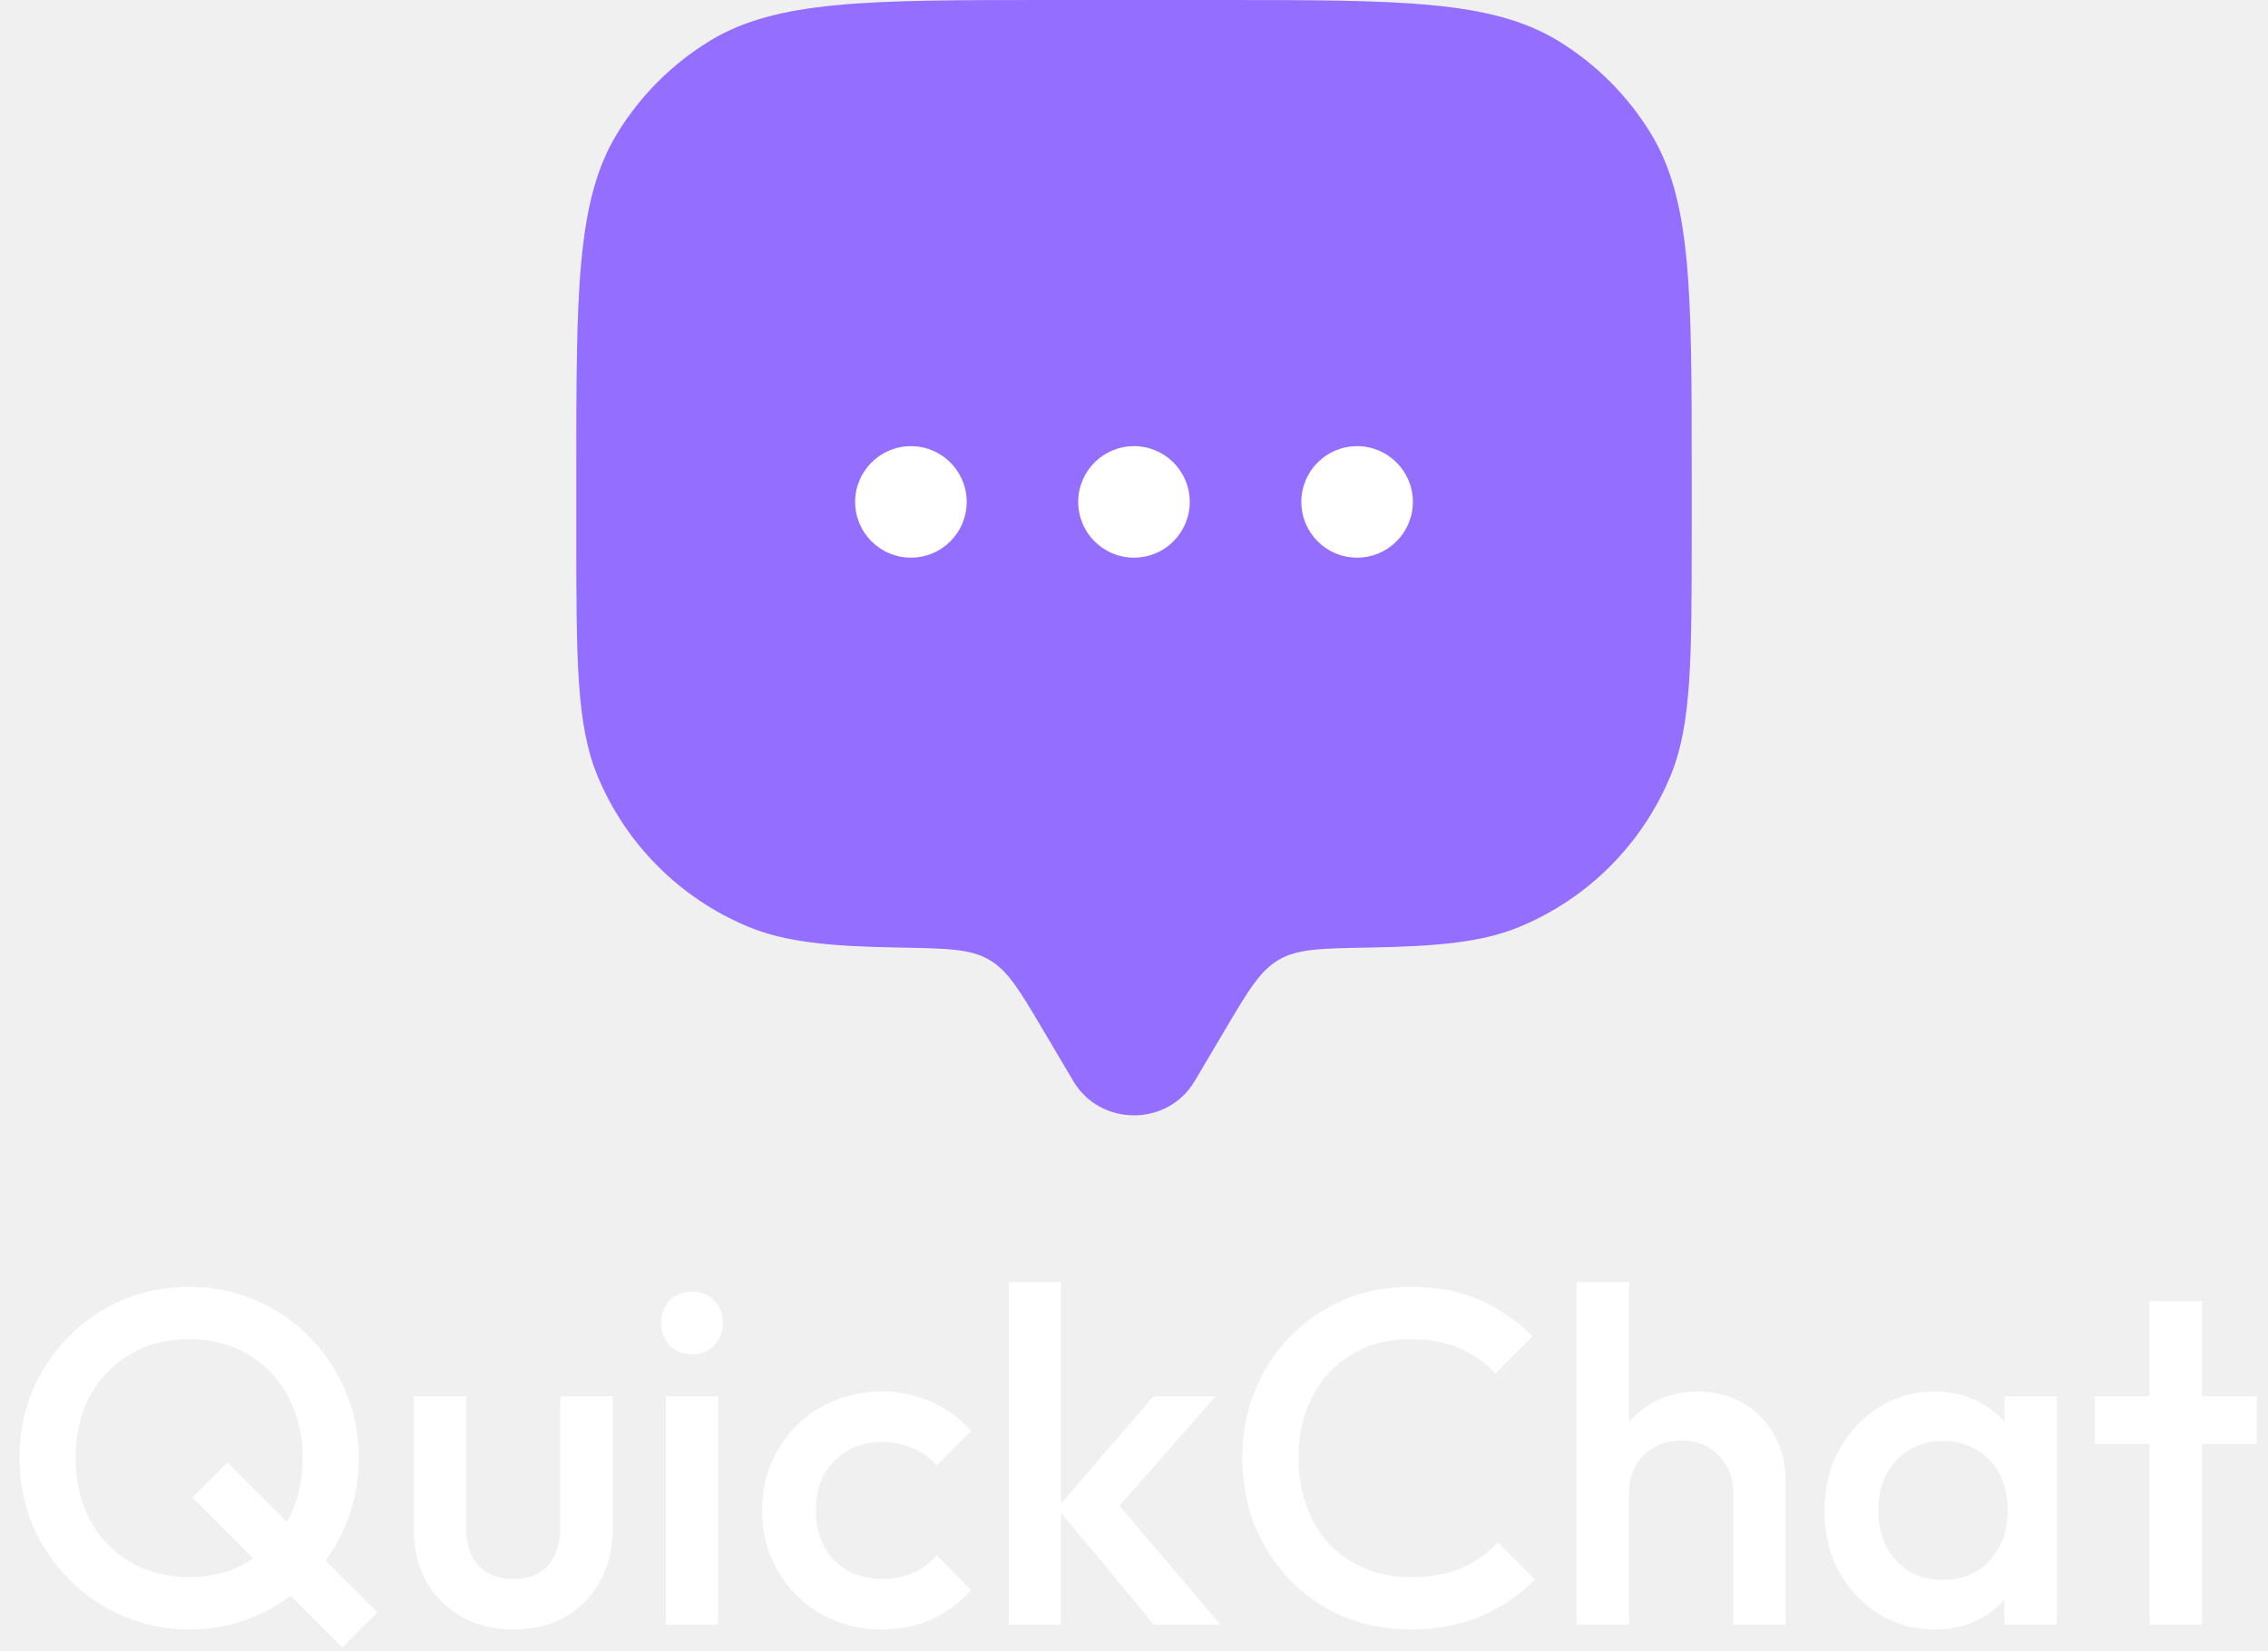
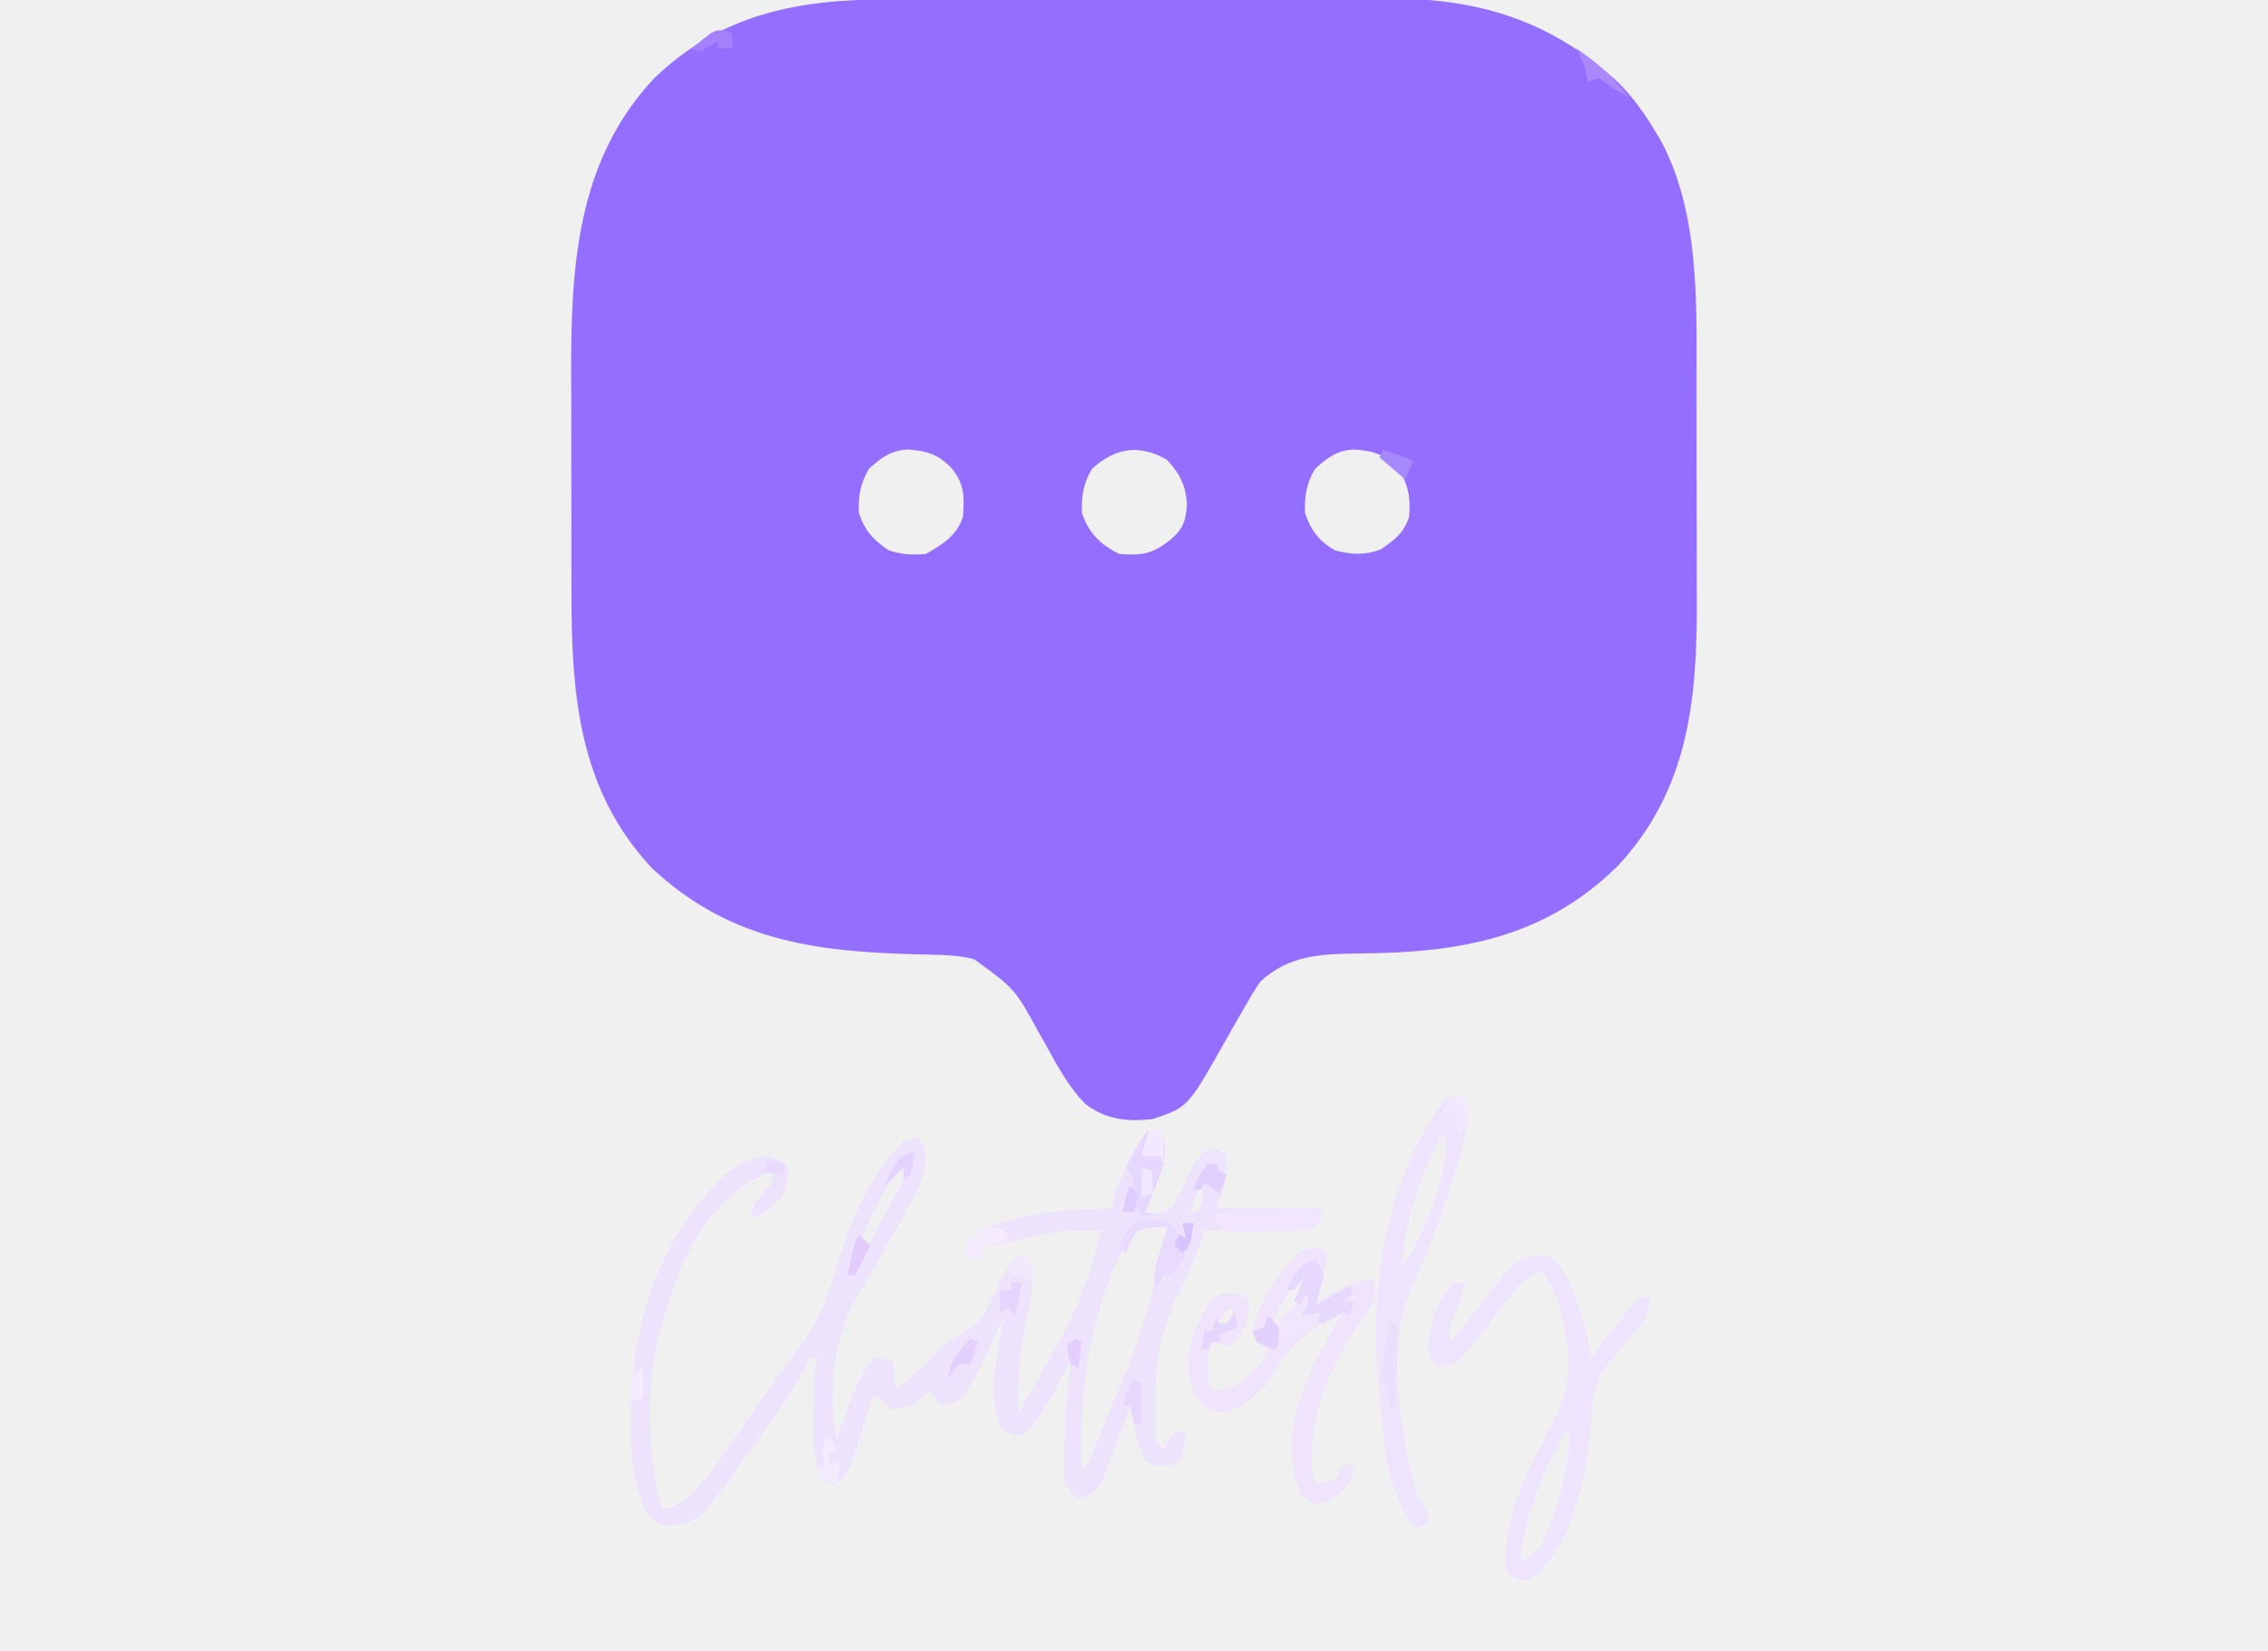
- <svg xmlns="http://www.w3.org/2000/svg" width="610" height="444" viewBox="0 0 610 444" fill="none">
-   <path d="M329.433 277.078L321.301 290.817C314.053 303.061 295.948 303.061 288.7 290.817L280.568 277.078C274.261 266.422 271.108 261.096 266.042 258.148C260.977 255.202 254.599 255.092 241.844 254.873C223.014 254.548 211.204 253.394 201.299 249.292C182.922 241.679 168.321 227.08 160.709 208.702C155 194.92 155 177.446 155 142.501V127.5C155 78.399 155 53.848 166.052 35.813C172.236 25.721 180.721 17.236 190.813 11.052C208.848 -8.94073e-07 233.399 0 282.5 0H327.501C376.602 0 401.152 -8.94073e-07 419.188 11.052C429.281 17.236 437.765 25.721 443.949 35.813C455.001 53.848 455.001 78.399 455.001 127.5V142.501C455.001 177.446 455.001 194.92 449.292 208.702C441.68 227.08 427.08 241.679 408.702 249.292C398.797 253.394 386.988 254.548 368.157 254.873C355.401 255.092 349.024 255.202 343.959 258.148C338.893 261.094 335.739 266.422 329.433 277.078Z" fill="#936EFF" />
-   <path d="M380.004 135.002C380.004 143.287 373.288 150.002 365.004 150.002C356.719 150.002 350.004 143.287 350.004 135.002C350.004 126.717 356.719 120.002 365.004 120.002C373.288 120.002 380.004 126.717 380.004 135.002Z" fill="white" />
-   <path d="M319.996 135.002C319.996 143.287 313.281 150.002 304.996 150.002C296.712 150.002 289.996 143.287 289.996 135.002C289.996 126.717 296.712 120.002 304.996 120.002C313.281 120.002 319.996 126.717 319.996 135.002Z" fill="white" />
-   <path d="M260 135.002C260 143.287 253.284 150.002 245 150.002C236.716 150.002 230 143.287 230 135.002C230 126.717 236.716 120.002 245 120.002C253.284 120.002 260 126.717 260 135.002Z" fill="white" />
-   <path d="M51.072 438.28C44.672 438.28 38.699 437.085 33.152 434.696C27.605 432.307 22.741 429.021 18.56 424.84C14.379 420.573 11.093 415.667 8.704 410.12C6.4 404.488 5.248 398.472 5.248 392.072C5.248 385.672 6.4 379.699 8.704 374.152C11.093 368.605 14.336 363.741 18.432 359.56C22.613 355.293 27.435 352.008 32.896 349.704C38.443 347.315 44.416 346.12 50.816 346.12C57.216 346.12 63.147 347.315 68.608 349.704C74.155 352.008 79.019 355.293 83.2 359.56C87.381 363.741 90.624 368.648 92.928 374.28C95.317 379.827 96.512 385.8 96.512 392.2C96.512 398.6 95.317 404.616 92.928 410.248C90.624 415.795 87.381 420.659 83.2 424.84C79.104 429.021 74.283 432.307 68.736 434.696C63.275 437.085 57.387 438.28 51.072 438.28ZM92.032 443.144L51.712 402.824L61.184 393.352L101.504 433.672L92.032 443.144ZM50.816 424.2C56.875 424.2 62.165 422.835 66.688 420.104C71.296 417.373 74.88 413.619 77.44 408.84C80.085 403.976 81.408 398.387 81.408 392.072C81.408 387.379 80.64 383.112 79.104 379.272C77.653 375.347 75.563 371.976 72.832 369.16C70.101 366.259 66.859 364.04 63.104 362.504C59.435 360.968 55.339 360.2 50.816 360.2C44.843 360.2 39.552 361.565 34.944 364.296C30.421 366.941 26.837 370.653 24.192 375.432C21.632 380.211 20.352 385.757 20.352 392.072C20.352 396.765 21.077 401.117 22.528 405.128C24.064 409.053 26.155 412.424 28.8 415.24C31.531 418.056 34.773 420.275 38.528 421.896C42.283 423.432 46.379 424.2 50.816 424.2ZM138.024 438.28C132.819 438.28 128.168 437.128 124.072 434.824C120.061 432.52 116.904 429.363 114.6 425.352C112.381 421.256 111.272 416.563 111.272 411.272V375.56H125.352V410.632C125.352 413.619 125.821 416.179 126.76 418.312C127.784 420.36 129.235 421.939 131.112 423.048C133.075 424.157 135.379 424.712 138.024 424.712C142.12 424.712 145.235 423.517 147.368 421.128C149.587 418.653 150.696 415.155 150.696 410.632V375.56H164.776V411.272C164.776 416.648 163.624 421.384 161.32 425.48C159.101 429.491 155.987 432.648 151.976 434.952C147.965 437.171 143.315 438.28 138.024 438.28ZM179.061 437V375.56H193.141V437H179.061ZM186.101 364.296C183.712 364.296 181.706 363.485 180.085 361.864C178.549 360.243 177.781 358.237 177.781 355.848C177.781 353.459 178.549 351.453 180.085 349.832C181.706 348.211 183.712 347.4 186.101 347.4C188.576 347.4 190.581 348.211 192.117 349.832C193.653 351.453 194.421 353.459 194.421 355.848C194.421 358.237 193.653 360.243 192.117 361.864C190.581 363.485 188.576 364.296 186.101 364.296ZM237.221 438.28C231.162 438.28 225.658 436.872 220.709 434.056C215.845 431.24 212.005 427.4 209.189 422.536C206.373 417.672 204.965 412.253 204.965 406.28C204.965 400.221 206.373 394.803 209.189 390.024C212.005 385.16 215.845 381.32 220.709 378.504C225.658 375.688 231.162 374.28 237.221 374.28C242 374.28 246.437 375.219 250.533 377.096C254.714 378.888 258.256 381.491 261.157 384.904L251.941 394.248C250.149 392.115 247.973 390.536 245.413 389.512C242.938 388.403 240.208 387.848 237.221 387.848C233.722 387.848 230.608 388.659 227.877 390.28C225.232 391.816 223.141 393.949 221.605 396.68C220.154 399.411 219.429 402.611 219.429 406.28C219.429 409.864 220.154 413.064 221.605 415.88C223.141 418.611 225.232 420.787 227.877 422.408C230.608 423.944 233.722 424.712 237.221 424.712C240.208 424.712 242.938 424.2 245.413 423.176C247.973 422.067 250.149 420.445 251.941 418.312L261.157 427.656C258.256 431.069 254.714 433.715 250.533 435.592C246.437 437.384 242 438.28 237.221 438.28ZM310.348 437L284.364 405.64L310.22 375.56H326.988L297.292 409.352L297.932 401.288L328.268 437H310.348ZM271.308 437V344.84H285.388V437H271.308ZM379.307 438.28C372.822 438.28 366.806 437.128 361.259 434.824C355.798 432.435 351.019 429.149 346.923 424.968C342.827 420.701 339.67 415.795 337.451 410.248C335.232 404.616 334.123 398.6 334.123 392.2C334.123 385.8 335.232 379.827 337.451 374.28C339.67 368.648 342.827 363.741 346.923 359.56C351.019 355.379 355.798 352.093 361.259 349.704C366.806 347.315 372.822 346.12 379.307 346.12C386.56 346.12 392.832 347.315 398.123 349.704C403.414 352.093 408.107 355.336 412.203 359.432L402.219 369.416C399.574 366.515 396.331 364.253 392.491 362.632C388.736 361.011 384.342 360.2 379.307 360.2C374.87 360.2 370.816 360.968 367.147 362.504C363.478 364.04 360.278 366.259 357.547 369.16C354.902 371.976 352.854 375.347 351.403 379.272C349.952 383.197 349.227 387.507 349.227 392.2C349.227 396.893 349.952 401.203 351.403 405.128C352.854 409.053 354.902 412.467 357.547 415.368C360.278 418.184 363.478 420.36 367.147 421.896C370.816 423.432 374.87 424.2 379.307 424.2C384.768 424.2 389.376 423.389 393.131 421.768C396.971 420.061 400.214 417.757 402.859 414.856L412.843 424.84C408.747 429.021 403.926 432.307 398.379 434.696C392.832 437.085 386.475 438.28 379.307 438.28ZM466.17 437V401.544C466.17 397.448 464.847 394.077 462.202 391.432C459.642 388.787 456.314 387.464 452.218 387.464C449.487 387.464 447.055 388.061 444.922 389.256C442.789 390.451 441.125 392.115 439.93 394.248C438.735 396.381 438.138 398.813 438.138 401.544L432.634 398.472C432.634 393.779 433.658 389.64 435.706 386.056C437.754 382.387 440.57 379.528 444.154 377.48C447.823 375.347 451.919 374.28 456.442 374.28C461.05 374.28 465.146 375.304 468.73 377.352C472.314 379.4 475.13 382.259 477.178 385.928C479.226 389.512 480.25 393.693 480.25 398.472V437H466.17ZM424.058 437V344.84H438.138V437H424.058ZM520.286 438.28C514.739 438.28 509.705 436.872 505.182 434.056C500.745 431.24 497.203 427.443 494.558 422.664C491.998 417.8 490.718 412.381 490.718 406.408C490.718 400.349 491.998 394.931 494.558 390.152C497.203 385.288 500.745 381.448 505.182 378.632C509.705 375.731 514.739 374.28 520.286 374.28C524.979 374.28 529.118 375.304 532.702 377.352C536.371 379.315 539.273 382.045 541.406 385.544C543.539 389.043 544.606 393.011 544.606 397.448V415.112C544.606 419.549 543.539 423.517 541.406 427.016C539.358 430.515 536.499 433.288 532.83 435.336C529.161 437.299 524.979 438.28 520.286 438.28ZM522.59 424.968C527.795 424.968 531.977 423.219 535.134 419.72C538.377 416.221 539.998 411.741 539.998 406.28C539.998 402.611 539.273 399.368 537.822 396.552C536.371 393.736 534.323 391.56 531.678 390.024C529.118 388.403 526.089 387.592 522.59 387.592C519.177 387.592 516.147 388.403 513.502 390.024C510.942 391.56 508.894 393.736 507.358 396.552C505.907 399.368 505.182 402.611 505.182 406.28C505.182 409.949 505.907 413.192 507.358 416.008C508.894 418.824 510.942 421.043 513.502 422.664C516.147 424.2 519.177 424.968 522.59 424.968ZM539.102 437V420.488L541.534 405.512L539.102 390.664V375.56H553.182V437H539.102ZM578.152 437V349.96H592.232V437H578.152ZM563.432 388.36V375.56H606.952V388.36H563.432Z" fill="white" />
+ <svg xmlns="http://www.w3.org/2000/svg" version="1.1" width="610" height="444">
+   <path d="M0 0 C1.602 -0.005 3.205 -0.01 4.807 -0.015 C9.144 -0.028 13.482 -0.035 17.819 -0.039 C20.535 -0.042 23.252 -0.046 25.968 -0.051 C34.487 -0.064 43.006 -0.074 51.525 -0.078 C61.322 -0.082 71.119 -0.1 80.916 -0.129 C88.513 -0.15 96.11 -0.16 103.707 -0.162 C108.233 -0.163 112.759 -0.169 117.285 -0.187 C121.549 -0.203 125.813 -0.205 130.077 -0.196 C131.63 -0.196 133.183 -0.2 134.736 -0.21 C158.986 -0.357 178.698 5.828 196.64 22.556 C200.42 26.428 203.401 30.532 206.183 35.161 C206.874 36.294 206.874 36.294 207.578 37.45 C218.42 57.038 217.5 81.964 217.484 103.626 C217.488 105.838 217.492 108.05 217.497 110.261 C217.505 114.866 217.504 119.47 217.499 124.075 C217.493 129.919 217.51 135.762 217.533 141.605 C217.548 146.164 217.549 150.722 217.546 155.281 C217.546 157.433 217.551 159.585 217.562 161.737 C217.673 188.445 215.329 212.588 196.336 233.04 C176.663 252.427 154.023 256.371 127.338 256.617 C116.929 256.731 108.135 256.851 100.183 264.161 C98.68 266.396 97.341 268.56 96.039 270.903 C95.272 272.23 94.504 273.557 93.736 274.884 C92.552 276.956 91.374 279.031 90.203 281.111 C80.646 298.007 80.646 298.007 71.183 301.161 C64.385 301.898 58.733 301.366 53.183 297.161 C47.926 292.001 44.612 284.847 40.933 278.533 C34.218 266.172 34.218 266.172 23.183 258.161 C19.36 257.208 15.734 257.012 11.801 256.95 C-16.95 256.345 -41.277 254.368 -63.434 233.708 C-83.46 212.304 -85.139 186.457 -85.117 158.603 C-85.121 156.443 -85.126 154.284 -85.13 152.125 C-85.138 147.617 -85.138 143.11 -85.132 138.603 C-85.127 132.902 -85.143 127.201 -85.167 121.501 C-85.182 117.043 -85.182 112.586 -85.179 108.128 C-85.18 106.03 -85.185 103.933 -85.195 101.835 C-85.321 72.481 -83.906 43.578 -62.817 21.161 C-44.701 3.822 -24.222 0.016 0 0 Z M-5.129 126.286 C-7.426 130.199 -8.016 133.644 -7.817 138.161 C-6.206 142.903 -3.942 145.376 0.183 148.161 C3.803 149.368 6.376 149.484 10.183 149.161 C14.802 146.585 18.49 144.242 20.183 139.161 C20.529 133.809 20.671 130.491 17.183 126.161 C13.607 122.374 10.444 121.407 5.394 121.063 C0.835 121.265 -1.869 123.291 -5.129 126.286 Z M54.871 126.286 C52.574 130.199 51.984 133.644 52.183 138.161 C54.008 143.534 57.131 146.635 62.183 149.161 C68.327 149.673 71.242 149.183 76.183 145.161 C79.433 142.36 80.106 140.184 80.433 135.849 C80.082 130.665 78.553 127.651 75.058 123.849 C67.711 119.536 61.097 120.565 54.871 126.286 Z M114.871 126.286 C112.574 130.199 111.984 133.644 112.183 138.161 C113.777 142.855 115.902 145.648 120.183 148.161 C124.676 149.374 128.091 149.553 132.496 147.974 C136.275 145.425 138.723 143.542 140.183 139.161 C140.579 133.912 140.049 130.608 137.183 126.161 C133.665 122.332 130.426 121.406 125.394 121.063 C120.835 121.265 118.131 123.291 114.871 126.286 Z " fill="#946EFE" transform="translate(238.8167,-0.1611328)" />
+   <path d="M0 0 C0.99 0 1.98 0 3 0 C4.53 3.061 4.517 5.69 4 9 C2.528 13.417 0.806 17.71 -1 22 C2.696 22.313 2.696 22.313 6 21 C7.857 18.094 9.201 15.156 10.543 11.98 C12.023 8.953 13.4 7.123 16 5 C18.218 5.19 19.415 5.415 21 7 C20.949 8.891 20.949 8.891 20.688 11.25 C20.609 12.018 20.53 12.787 20.449 13.578 C20 16 20 16 18 21 C27.24 21 36.48 21 46 21 C46 22.32 46 23.64 46 25 C42.119 26.814 39.093 27.237 34.824 27.195 C33.667 27.189 32.51 27.182 31.318 27.176 C29.521 27.151 29.521 27.151 27.688 27.125 C26.47 27.116 25.252 27.107 23.998 27.098 C20.998 27.074 17.999 27.041 15 27 C14.713 27.894 14.426 28.788 14.131 29.71 C13.185 32.462 12.147 35.018 10.906 37.645 C10.516 38.487 10.125 39.329 9.723 40.197 C8.912 41.931 8.097 43.663 7.277 45.393 C3.009 54.642 1.664 62.719 1.75 72.875 C1.742 73.811 1.735 74.747 1.727 75.711 C1.729 76.608 1.732 77.505 1.734 78.43 C1.738 79.64 1.738 79.64 1.741 80.875 C1.875 83.3 1.875 83.3 4 86 C4.433 85.175 4.866 84.35 5.312 83.5 C5.869 82.675 6.426 81.85 7 81 C7.99 81 8.98 81 10 81 C9.25 87.75 9.25 87.75 7 90 C1.797 90.554 1.797 90.554 -0.586 88.898 C-2.594 86.203 -3.007 83.586 -3.688 80.312 C-4.065 78.543 -4.065 78.543 -4.449 76.738 C-4.631 75.835 -4.813 74.931 -5 74 C-5.246 74.686 -5.493 75.373 -5.747 76.08 C-6.874 79.185 -8.031 82.28 -9.188 85.375 C-9.769 86.995 -9.769 86.995 -10.361 88.648 C-10.751 89.68 -11.141 90.711 -11.543 91.773 C-11.894 92.727 -12.245 93.68 -12.606 94.662 C-14.339 97.569 -15.806 98.084 -19 99 C-21.248 96.948 -22.002 95.993 -23 93 C-23.027 91.404 -22.991 89.806 -22.914 88.211 C-22.87 87.269 -22.826 86.326 -22.781 85.355 C-22.704 83.88 -22.704 83.88 -22.625 82.375 C-22.581 81.415 -22.537 80.454 -22.492 79.465 C-22.206 73.608 -21.708 67.821 -21 62 C-21.603 63.109 -22.207 64.217 -22.828 65.359 C-23.635 66.823 -24.442 68.287 -25.25 69.75 C-25.646 70.48 -26.041 71.209 -26.449 71.961 C-28.573 75.791 -30.518 79.225 -34 82 C-36.625 82.062 -36.625 82.062 -39 81 C-44.374 73.067 -40.237 58.902 -39 50 C-39.364 50.822 -39.727 51.645 -40.102 52.492 C-42.583 58.003 -45.116 63.47 -48.062 68.75 C-48.507 69.549 -48.952 70.348 -49.41 71.172 C-51.449 73.516 -52.971 73.693 -56 74 C-57.485 72.02 -57.485 72.02 -59 70 C-59.722 70.639 -60.444 71.279 -61.188 71.938 C-64.057 74.041 -65.461 75 -69 75 C-70.705 73.716 -72.376 72.385 -74 71 C-74.196 71.62 -74.393 72.241 -74.595 72.88 C-75.491 75.694 -76.402 78.503 -77.312 81.312 C-77.621 82.289 -77.93 83.265 -78.248 84.271 C-78.554 85.209 -78.86 86.147 -79.176 87.113 C-79.592 88.409 -79.592 88.409 -80.017 89.732 C-81.045 92.104 -81.981 93.402 -84 95 C-86.062 95.062 -86.062 95.062 -88 94 C-90.681 88.345 -90.26 82.488 -90.188 76.375 C-90.187 75.339 -90.186 74.302 -90.186 73.234 C-90.137 64.889 -90.137 64.889 -89 61 C-89.66 61 -90.32 61 -91 61 C-91.241 61.523 -91.482 62.047 -91.73 62.586 C-96.708 72.052 -103.491 80.808 -109.688 89.5 C-110.209 90.241 -110.731 90.981 -111.269 91.745 C-120.743 104.911 -120.743 104.911 -127.688 106.25 C-130.935 106.344 -131.713 106.219 -134.375 104.188 C-138.47 96.154 -139.5 88.434 -139.375 79.5 C-139.366 78.456 -139.358 77.411 -139.349 76.335 C-138.888 51.616 -132.112 29.474 -114 12 C-110.334 8.924 -106.802 7.342 -102 7 C-99 8.375 -99 8.375 -97 10 C-97.07 13.497 -97.21 16.085 -99.555 18.801 C-104.385 23 -104.385 23 -107 23 C-106.449 19.145 -104.686 17.686 -102 15 C-101.357 12.931 -101.357 12.931 -101 11 C-113.203 15.455 -119.044 23.666 -125 35 C-126.965 39.59 -128.551 44.224 -130 49 C-130.308 49.963 -130.616 50.926 -130.934 51.918 C-135.514 67.805 -135.111 86.104 -131 102 C-125.887 100.716 -123.593 98.963 -120.312 94.875 C-119.892 94.354 -119.472 93.832 -119.04 93.295 C-114.598 87.682 -110.597 81.756 -106.598 75.824 C-104.407 72.578 -102.137 69.402 -99.812 66.25 C-99.18 65.372 -98.547 64.494 -97.895 63.59 C-96.635 61.868 -95.341 60.172 -94.012 58.504 C-88.329 50.901 -85.826 43.002 -83.004 34.017 C-79.401 22.714 -74.741 11.343 -66 3 C-63.828 2.336 -63.828 2.336 -62 2 C-59.749 5.377 -59.819 6.854 -60.434 10.77 C-61.461 14.817 -63.419 18.307 -65.438 21.938 C-65.878 22.754 -66.319 23.57 -66.773 24.411 C-70.285 30.856 -73.972 37.202 -77.775 43.48 C-84.934 55.359 -86.381 69.421 -84 83 C-83.613 81.915 -83.227 80.829 -82.828 79.711 C-82.303 78.265 -81.776 76.82 -81.25 75.375 C-80.997 74.662 -80.745 73.949 -80.484 73.215 C-78.813 68.66 -76.851 64.929 -74 61 C-72.35 61.33 -70.7 61.66 -69 62 C-68.505 65.96 -68.505 65.96 -68 70 C-63.414 66.081 -59.018 62.12 -54.934 57.676 C-53 56 -53 56 -49.551 54.266 C-45.29 51.914 -43.744 48.746 -41.75 44.438 C-37.602 35.854 -37.602 35.854 -35 34 C-34.01 34 -33.02 34 -32 34 C-30.67 40.149 -31.574 44.98 -32.938 51.062 C-34.721 59.58 -35.414 67.288 -35 76 C-32.93 72.4 -30.87 68.794 -28.812 65.188 C-28.234 64.183 -27.656 63.178 -27.061 62.143 C-21.867 53.018 -17.221 44.039 -14.688 33.812 C-14.519 33.147 -14.351 32.481 -14.178 31.795 C-13.776 30.199 -13.386 28.6 -13 27 C-21.779 26.401 -29.252 27.801 -37.629 30.125 C-41 31 -41 31 -44 31 C-44.33 32.32 -44.66 33.64 -45 35 C-46.98 34.505 -46.98 34.505 -49 34 C-49.062 31.75 -49.062 31.75 -48 29 C-37.384 21.649 -22.448 21.463 -10 21 C-9.443 19.113 -9.443 19.113 -8.875 17.188 C-6.995 11.503 -4.298 4.298 0 0 Z M-66 9 C-70.46 15.207 -74.593 21.696 -77 29 C-76.67 29.99 -76.34 30.98 -76 32 C-74.133 28.548 -72.284 25.088 -70.438 21.625 C-69.904 20.64 -69.371 19.655 -68.822 18.641 C-68.323 17.7 -67.823 16.759 -67.309 15.789 C-66.843 14.92 -66.376 14.05 -65.896 13.155 C-65.6 12.444 -65.305 11.733 -65 11 C-65.33 10.34 -65.66 9.68 -66 9 Z M15 12 C16 14 16 14 16 14 Z M14 14 C12.515 17.96 12.515 17.96 11 22 C11.66 22 12.32 22 13 22 C14.875 18.132 14.875 18.132 14 14 Z M-6.125 29.875 C-16.063 49.182 -18.759 70.542 -18 92 C-15.921 88.882 -14.733 85.99 -13.375 82.5 C-11.645 78.071 -9.874 73.67 -7.969 69.312 C-1.798 55.175 1.927 41.11 5 26 C-0.468 25.057 -3.012 25.04 -6.125 29.875 Z M9 27 C10 29 10 29 10 29 Z M8 30 C9 32 9 32 9 32 Z M-38 46 C-37 48 -37 48 -37 48 Z " fill="#EEE3FD" transform="translate(309,304)" />
+   <path d="M0 0 C4.32 4.287 6.137 8.267 7.75 14.062 C7.958 14.757 8.165 15.451 8.379 16.166 C9.434 19.749 10.341 23.324 11 27 C11.771 26.013 12.542 25.025 13.336 24.008 C14.349 22.713 15.362 21.419 16.375 20.125 C16.883 19.474 17.391 18.823 17.914 18.152 C18.404 17.527 18.894 16.902 19.398 16.258 C19.849 15.682 20.299 15.106 20.763 14.512 C22 13 22 13 24 11 C24.99 11 25.98 11 27 11 C26.503 15.597 24.758 17.871 21.75 21.312 C20.939 22.287 20.128 23.262 19.293 24.266 C17.998 25.81 16.695 27.347 15.363 28.859 C11.478 33.946 11.327 39.56 10.798 45.727 C9.618 58.587 6.29 76.254 -3.516 85.328 C-6 87 -6 87 -8.75 86.875 C-11 86 -11 86 -12 84 C-12.681 69.367 -5.638 56.512 0.985 43.869 C6.718 32.575 5.375 24.045 2 12 C0.84 9.153 -0.454 6.666 -2 4 C-7.054 5.375 -9.341 8.513 -12.312 12.562 C-13.278 13.828 -14.246 15.093 -15.215 16.355 C-15.686 16.975 -16.158 17.594 -16.644 18.232 C-18.504 20.658 -20.408 23.035 -22.375 25.375 C-22.96 26.084 -23.545 26.793 -24.148 27.523 C-26 29 -26 29 -28.602 29.414 C-29.393 29.277 -30.185 29.141 -31 29 C-33.342 25.487 -33.154 24.812 -32.438 20.812 C-31.381 15.653 -29.724 10.857 -26 7 C-25.01 7 -24.02 7 -23 7 C-23.803 10.495 -25.027 13.687 -26.379 17 C-27.198 19.288 -27.198 19.288 -27 23 C-24.052 19.665 -21.203 16.295 -18.516 12.746 C-18.08 12.171 -17.645 11.597 -17.197 11.005 C-16.328 9.851 -15.463 8.694 -14.604 7.532 C-10.31 1.833 -7.447 -1.176 0 0 Z M5 45 C6 47 6 47 6 47 Z M4 47 C-1.931 58.263 -7.14 69.093 -8 82 C-4.089 80.346 -2.807 78.428 -1.012 74.555 C2.552 65.557 5.19 56.706 5 47 C4.67 47 4.34 47 4 47 Z " fill="#EFE4FE" transform="translate(417,338)" />
+   <path d="M0 0 C2.125 0.5 2.125 0.5 3.125 1.5 C2.757 6.931 1.88 10.708 -0.875 15.5 C-0.139 15.078 0.597 14.657 1.355 14.223 C2.331 13.675 3.307 13.127 4.312 12.562 C5.275 12.017 6.238 11.472 7.23 10.91 C9.932 9.594 12.169 8.927 15.125 8.5 C15.879 10.594 15.879 10.594 16.125 13.5 C14.862 15.854 13.609 17.85 12.062 20 C3.457 32.663 -1.968 45.001 -0.875 60.5 C-0.545 61.49 -0.215 62.48 0.125 63.5 C2.57 63.312 2.57 63.312 5.125 62.5 C6.485 60.532 6.485 60.532 7.125 58.5 C8.115 58.5 9.105 58.5 10.125 58.5 C9.905 62.35 9.134 63.49 6.375 66.312 C3.125 68.5 3.125 68.5 0.438 69.062 C-1.875 68.5 -1.875 68.5 -3.625 66.688 C-7.415 60.055 -6.608 51.577 -5.297 44.285 C-2.635 34.689 2.284 26.137 7.125 17.5 C-1.361 21.954 -6.556 25.454 -11.336 33.941 C-14.378 38.999 -18.175 41.695 -23.438 44.188 C-27.114 44.522 -27.532 44.453 -30.25 42.312 C-34.14 38.144 -34.216 34.726 -34.16 29.27 C-33.569 23.528 -31.333 18.542 -28 13.875 C-25.129 12.017 -23.226 12.063 -19.875 12.5 C-19.215 13.16 -18.555 13.82 -17.875 14.5 C-18.075 19.8 -19.256 22.648 -22.875 26.5 C-24.525 26.17 -26.175 25.84 -27.875 25.5 C-29.058 27.866 -29.009 29.368 -29 32 C-29.003 32.794 -29.005 33.588 -29.008 34.406 C-29.008 36.559 -29.008 36.559 -27.875 38.5 C-22.061 38.216 -18.676 35.683 -14.875 31.5 C-13.683 29.395 -13.683 29.395 -12.875 27.5 C-13.556 26.943 -14.236 26.386 -14.938 25.812 C-15.577 25.049 -16.216 24.286 -16.875 23.5 C-16.107 15.248 -10.487 7.191 -4.551 1.676 C-2.875 0.5 -2.875 0.5 0 0 Z M-2.875 6.5 C-8.049 13.083 -8.049 13.083 -11.875 20.5 C-11.545 21.16 -11.215 21.82 -10.875 22.5 C-6.435 18.882 -3.89 13.782 -1.875 8.5 C-2.205 7.84 -2.535 7.18 -2.875 6.5 Z M-24.938 18.5 C-25.577 19.16 -26.216 19.82 -26.875 20.5 C-25.555 20.5 -24.235 20.5 -22.875 20.5 C-22.545 19.18 -22.215 17.86 -21.875 16.5 C-23.234 16.384 -23.234 16.384 -24.938 18.5 Z " fill="#F0E4FD" transform="translate(353.875,335.5)" />
+   <path d="M0 0 C1.752 6.077 0.011 11.062 -1.688 16.938 C-1.99 18.016 -2.292 19.095 -2.604 20.207 C-4.473 26.603 -6.637 32.807 -9.141 38.977 C-9.412 39.649 -9.683 40.322 -9.962 41.015 C-11.296 44.309 -12.662 47.582 -14.087 50.838 C-19.483 63.583 -18.812 75.387 -16.688 88.875 C-16.511 90.143 -16.511 90.143 -16.33 91.438 C-15.271 98.544 -14.03 105.955 -10 112 C-10 112.99 -10 113.98 -10 115 C-11.485 115.495 -11.485 115.495 -13 116 C-21.069 107.02 -21.785 92.759 -22.808 81.135 C-22.995 79.059 -23.219 76.99 -23.445 74.918 C-25.749 51.181 -20.404 20.379 -5.512 1.07 C-4 0 -4 0 0 0 Z M-6 10 C-12.357 21.38 -16.084 32.946 -17 46 C-11.745 38.117 -3.823 21.002 -5.402 11.605 C-5.6 11.076 -5.797 10.546 -6 10 Z M-18 47 C-17 49 -17 49 -17 49 Z " fill="#EFE4FE" transform="translate(394,295)" />
+   <path d="M0 0 C0.99 0 1.98 0 3 0 C4.53 3.061 4.517 5.69 4 9 C2.528 13.417 0.806 17.71 -1 22 C-0.01 22.33 0.98 22.66 2 23 C0.68 23 -0.64 23 -2 23 C-2.33 22.34 -2.66 21.68 -3 21 C-4.32 21.33 -5.64 21.66 -7 22 C-6.486 19.429 -5.969 16.867 -5.375 14.312 C-4.766 11.981 -4.766 11.981 -6 10 C-5.039 7.871 -5.039 7.871 -3.625 5.438 C-3.164 4.632 -2.702 3.826 -2.227 2.996 C-1 1 -1 1 0 0 Z " fill="#E6D7FE" transform="translate(309,304)" />
+   <path d="M0 0 C-0.75 1.938 -0.75 1.938 -2 4 C-6.66 5.614 -11.692 5.263 -16.562 5.312 C-17.521 5.342 -18.479 5.371 -19.467 5.4 C-20.387 5.409 -21.306 5.417 -22.254 5.426 C-23.093 5.44 -23.931 5.455 -24.795 5.47 C-27 5 -27 5 -28.797 2.973 C-29.194 2.322 -29.591 1.671 -30 1 C-25.138 -0.621 -20.095 -0.423 -15 -0.625 C-13.894 -0.677 -12.788 -0.728 -11.648 -0.781 C-10.589 -0.825 -9.529 -0.869 -8.438 -0.914 C-7.467 -0.955 -6.496 -0.996 -5.496 -1.038 C-3 -1 -3 -1 0 0 Z " fill="#F2E6FE" transform="translate(356,326)" />
+   <path d="M0 0 C2 3 2 3 1.688 5.438 C1.461 6.283 1.234 7.129 1 8 C0.67 9.32 0.34 10.64 0 12 C2.97 10.35 5.94 8.7 9 7 C9.33 7.66 9.66 8.32 10 9 C9.01 9.66 8.02 10.32 7 11 C7.99 11 8.98 11 10 11 C9.67 12.32 9.34 13.64 9 15 C8.34 14.67 7.68 14.34 7 14 C6.196 14.495 5.391 14.99 4.562 15.5 C3.294 16.242 3.294 16.242 2 17 C1.01 16.67 0.02 16.34 -1 16 C-1 15.67 -1 15.34 -1 15 C-1.99 15 -2.98 15 -4 15 C-4 14.01 -4 13.02 -4 12 C-4.66 11.67 -5.32 11.34 -6 11 C-5.01 8.69 -4.02 6.38 -3 4 C-3.681 4.99 -3.681 4.99 -4.375 6 C-4.911 6.66 -5.447 7.32 -6 8 C-6.66 8 -7.32 8 -8 8 C-6.483 4.46 -4.247 0 0 0 Z " fill="#E7D9FE" transform="translate(354,339)" />
+   <path d="M0 0 C2 1 2 1 4 4 C4.66 4.33 5.32 4.66 6 5 C5.67 3.68 5.34 2.36 5 1 C5.99 1 6.98 1 8 1 C7.587 6.501 5.453 10.762 2 15 C1.34 15 0.68 15 0 15 C-0.66 16.32 -1.32 17.64 -2 19 C-3.291 15.128 -2.223 12.558 -1.062 8.812 C-0.867 8.158 -0.672 7.504 -0.471 6.83 C0.012 5.218 0.505 3.609 1 2 C-3.086 2.115 -3.086 2.115 -7 3 C-9.086 5.918 -9.086 5.918 -10 9 C-10.66 8.67 -11.32 8.34 -12 8 C-9.522 0.946 -7.658 -0.557 0 0 Z M4 6 C5 8 5 8 5 8 Z " fill="#E9DBFD" transform="translate(313,328)" />
+   <path d="M0 0 C0.33 0.66 0.66 1.32 1 2 C0.062 4.125 0.062 4.125 -1 6 C0.65 5.67 2.3 5.34 4 5 C3.75 6.875 3.75 6.875 3 9 C0.187 10.909 -2.688 11.42 -6 12 C-7.335 12.327 -8.669 12.659 -10 13 C-9.073 11.514 -8.133 10.037 -7.188 8.562 C-6.665 7.739 -6.143 6.915 -5.605 6.066 C-4 4 -4 4 -1 3 C-0.67 2.01 -0.34 1.02 0 0 Z " fill="#F0E7FC" transform="translate(351,348)" />
+   <path d="M0 0 C0.536 0.392 1.073 0.784 1.625 1.188 C1.625 1.847 1.625 2.507 1.625 3.188 C-0.355 3.518 -2.335 3.848 -4.375 4.188 C-4.705 5.508 -5.035 6.827 -5.375 8.188 C-6.695 7.857 -8.015 7.527 -9.375 7.188 C-9.25 4.875 -9.25 4.875 -8.375 2.188 C-3.474 -1.189 -3.474 -1.189 0 0 Z " fill="#F4ECFE" transform="translate(269.375,330.8125)" />
+   <path d="M0 0 C2 2 2 2 2.135 4.247 C2.083 5.158 2.031 6.069 1.977 7.008 C1.899 8.487 1.899 8.487 1.82 9.996 C1.756 11.029 1.691 12.061 1.625 13.125 C1.568 14.165 1.512 15.206 1.453 16.277 C1.311 18.852 1.16 21.426 1 24 C0.67 24 0.34 24 0 24 C-0.33 21.36 -0.66 18.72 -1 16 C-1.66 16.33 -2.32 16.66 -3 17 C-2.01 11.39 -1.02 5.78 0 0 Z " fill="#E9E0FE" transform="translate(374,355)" />
+   <path d="M0 0 C2.25 0.25 2.25 0.25 4 1 C4.33 2.65 4.66 4.3 5 6 C4.01 6.33 3.02 6.66 2 7 C2 6.01 2 5.02 2 4 C-0.475 5.485 -0.475 5.485 -3 7 C-3.33 6.01 -3.66 5.02 -4 4 C-2.25 1.938 -2.25 1.938 0 0 Z " fill="#EDE4FD" transform="translate(325,309)" />
+   <path d="M0 0 C0.66 1.32 1.32 2.64 2 4 C1.01 4.495 1.01 4.495 0 5 C0 5.99 0 6.98 0 8 C0.99 7.67 1.98 7.34 3 7 C2.67 8.98 2.34 10.96 2 13 C0.062 12.688 0.062 12.688 -2 12 C-2.33 11.01 -2.66 10.02 -3 9 C-2.34 9 -1.68 9 -1 9 C-1.206 8.258 -1.413 7.515 -1.625 6.75 C-2.044 3.677 -1.619 2.572 0 0 Z " fill="#F4EAFD" transform="translate(223,386)" />
+   <path d="M0 0 C0.33 1.32 0.66 2.64 1 4 C-0.65 4.66 -2.3 5.32 -4 6 C-4 6.66 -4 7.32 -4 8 C-4.66 8 -5.32 8 -6 8 C-6.33 8.66 -6.66 9.32 -7 10 C-7.66 10 -8.32 10 -9 10 C-8.67 8.35 -8.34 6.7 -8 5 C-7.34 5 -6.68 5 -6 5 C-5.67 3.68 -5.34 2.36 -5 1 C-4.67 1.66 -4.34 2.32 -4 3 C-3.34 3 -2.68 3 -2 3 C-1.34 2.01 -0.68 1.02 0 0 Z " fill="#E6D5FE" transform="translate(332,353)" />
+   <path d="M0 0 C1.32 0 2.64 0 4 0 C5.231 5.415 5.231 5.415 4.062 8.375 C3.712 8.911 3.361 9.447 3 10 C2 9 2 9 1.938 6.438 C1.958 5.633 1.979 4.829 2 4 C0.68 4 -0.64 4 -2 4 C-1.34 2.68 -0.68 1.36 0 0 Z " fill="#F3E9FE" transform="translate(390,295)" />
+   <path d="M0 0 C5.47 3.79 9.9 7.75 14 13 C11.727 11.913 9.899 10.918 7.938 9.312 C7.298 8.879 6.659 8.446 6 8 C5.01 8.33 4.02 8.66 3 9 C2.876 8.258 2.752 7.515 2.625 6.75 C2.042 4.186 1.213 2.308 0 0 Z " fill="#AA89FE" transform="translate(424,13)" />
+   <path d="M0 0 C0.66 0.33 1.32 0.66 2 1 C2 4.63 2 8.26 2 12 C1.34 12 0.68 12 0 12 C-0.33 10.35 -0.66 8.7 -1 7 C-1.66 7 -2.32 7 -3 7 C-1.125 1.125 -1.125 1.125 0 0 Z " fill="#E5D7FE" transform="translate(305,371)" />
+   <path d="M0 0 C0.66 0 1.32 0 2 0 C2.33 0.66 2.66 1.32 3 2 C3.66 2.33 4.32 2.66 5 3 C4.34 4.65 3.68 6.3 3 8 C1.68 7.01 0.36 6.02 -1 5 C-1.33 5.66 -1.66 6.32 -2 7 C-2.66 7 -3.32 7 -4 7 C-2.926 4.085 -2.222 2.222 0 0 Z " fill="#E1CFFE" transform="translate(325,313)" />
+   <path d="M0 0 C0.66 0.33 1.32 0.66 2 1 C1.34 2.98 0.68 4.96 0 7 C-0.99 7 -1.98 7 -3 7 C-4.705 8.94 -4.705 8.94 -6 11 C-5.555 5.96 -3.287 3.624 0 0 Z " fill="#E3D0FD" transform="translate(261,360)" />
+   <path d="M0 0 C0.99 0 1.98 0 3 0 C4.478 2.957 4.06 5.742 4 9 C3.67 8.34 3.34 7.68 3 7 C1.35 7 -0.3 7 -2 7 C-1.34 4.69 -0.68 2.38 0 0 Z " fill="#F2E9FE" transform="translate(309,304)" />
+   <path d="M0 0 C0.99 0 1.98 0 3 0 C3.33 2.31 3.66 4.62 4 7 C1.69 6.01 -0.62 5.02 -3 4 C-1.688 2 -1.688 2 0 0 Z " fill="#F3E9FD" transform="translate(274,338)" />
+   <path d="M0 0 C0.99 0 1.98 0 3 0 C2.34 2.97 1.68 5.94 1 9 C0.34 8.34 -0.32 7.68 -1 7 C-1.99 7.495 -1.99 7.495 -3 8 C-3 6.02 -3 4.04 -3 2 C-2.01 2 -1.02 2 0 2 C0 1.34 0 0.68 0 0 Z " fill="#E7D4FD" transform="translate(272,345)" />
+   <path d="M0 0 C0.583 0.215 1.165 0.431 1.766 0.652 C1.766 1.972 1.766 3.292 1.766 4.652 C0.446 4.652 -0.874 4.652 -2.234 4.652 C-2.234 3.992 -2.234 3.332 -2.234 2.652 C-3.018 3.168 -3.802 3.684 -4.609 4.215 C-5.476 4.689 -6.342 5.164 -7.234 5.652 C-7.894 5.322 -8.554 4.992 -9.234 4.652 C-8.163 3.783 -7.077 2.932 -5.984 2.09 C-5.381 1.614 -4.778 1.139 -4.156 0.648 C-2.234 -0.348 -2.234 -0.348 0 0 Z " fill="#A581FE" transform="translate(195.2344,8.347656)" />
+   <path d="M0 0 C1.5 1.25 1.5 1.25 3 3 C3 7 3 7 2 9 C-0.438 8.188 -0.438 8.188 -3 7 C-3.33 6.01 -3.66 5.02 -4 4 C-3.01 3.67 -2.02 3.34 -1 3 C-0.67 2.01 -0.34 1.02 0 0 Z " fill="#E4D0FD" transform="translate(341,354)" />
+   <path d="M0 0 C0.99 0.99 1.98 1.98 3 3 C1.667 5.667 0.333 8.333 -1 11 C-1.66 11 -2.32 11 -3 11 C-2.691 9.541 -2.378 8.083 -2.062 6.625 C-1.888 5.813 -1.714 5.001 -1.535 4.164 C-1 2 -1 2 0 0 Z " fill="#E1CCFD" transform="translate(231,332)" />
+   <path d="M0 0 C1 3 1 3 0 6 C-0.99 6.495 -0.99 6.495 -2 7 C-3.134 9.017 -3.134 9.017 -4 11 C-5 8 -5 8 -3.688 4.375 C-2 1 -2 1 0 0 Z " fill="#EDE2FD" transform="translate(304,315)" />
+   <path d="M0 0 C-0.375 2.938 -0.375 2.938 -1 6 C-1.99 6.495 -1.99 6.495 -3 7 C-3 6.01 -3 5.02 -3 4 C-4.65 5.65 -6.3 7.3 -8 9 C-6.69 5.07 -4.75 0 0 0 Z " fill="#E3D4FD" transform="translate(246,310)" />
+   <path d="M0 0 C5.75 1.875 5.75 1.875 8 3 C7.34 4.65 6.68 6.3 6 8 C3.69 6.02 1.38 4.04 -1 2 C-0.67 1.34 -0.34 0.68 0 0 Z " fill="#A589FD" transform="translate(372,121)" />
+   <path d="M0 0 C0.99 0 1.98 0 3 0 C2.25 5.75 2.25 5.75 0 8 C-0.66 7.34 -1.32 6.68 -2 6 C-1.67 5.01 -1.34 4.02 -1 3 C-0.34 3.33 0.32 3.66 1 4 C0.67 2.68 0.34 1.36 0 0 Z " fill="#D8C3FD" transform="translate(318,329)" />
+   <path d="M0 0 C1.65 0.33 3.3 0.66 5 1 C5 1.99 5 2.98 5 4 C2.36 3.67 -0.28 3.34 -3 3 C-2.01 2.67 -1.02 2.34 0 2 C0 1.34 0 0.68 0 0 Z " fill="#E9DAFE" transform="translate(206,312)" />
+   <path d="M0 0 C0.66 0.33 1.32 0.66 2 1 C1.67 3.31 1.34 5.62 1 8 C0.34 7.67 -0.32 7.34 -1 7 C-1.75 4.562 -1.75 4.562 -2 2 C-1.34 1.34 -0.68 0.68 0 0 Z " fill="#E5CFFE" transform="translate(289,360)" />
+   <path d="M0 0 C0.66 0.66 1.32 1.32 2 2 C1.625 4.625 1.625 4.625 1 7 C0.01 7 -0.98 7 -2 7 C-1.125 2.25 -1.125 2.25 0 0 Z " fill="#DFCCFE" transform="translate(304,319)" />
+   <path d="M0 0 C0.99 0.33 1.98 0.66 3 1 C3 2.98 3 4.96 3 7 C2.01 7.33 1.02 7.66 0 8 C0 5.36 0 2.72 0 0 Z " fill="#EFE8FC" transform="translate(307,314)" />
+   <path d="M0 0 C0.33 0 0.66 0 1 0 C1 2.64 1 5.28 1 8 C0.01 8.33 -0.98 8.66 -2 9 C-2.25 3.375 -2.25 3.375 0 0 Z " fill="#F5EBFD" transform="translate(172,368)" />
</svg>
